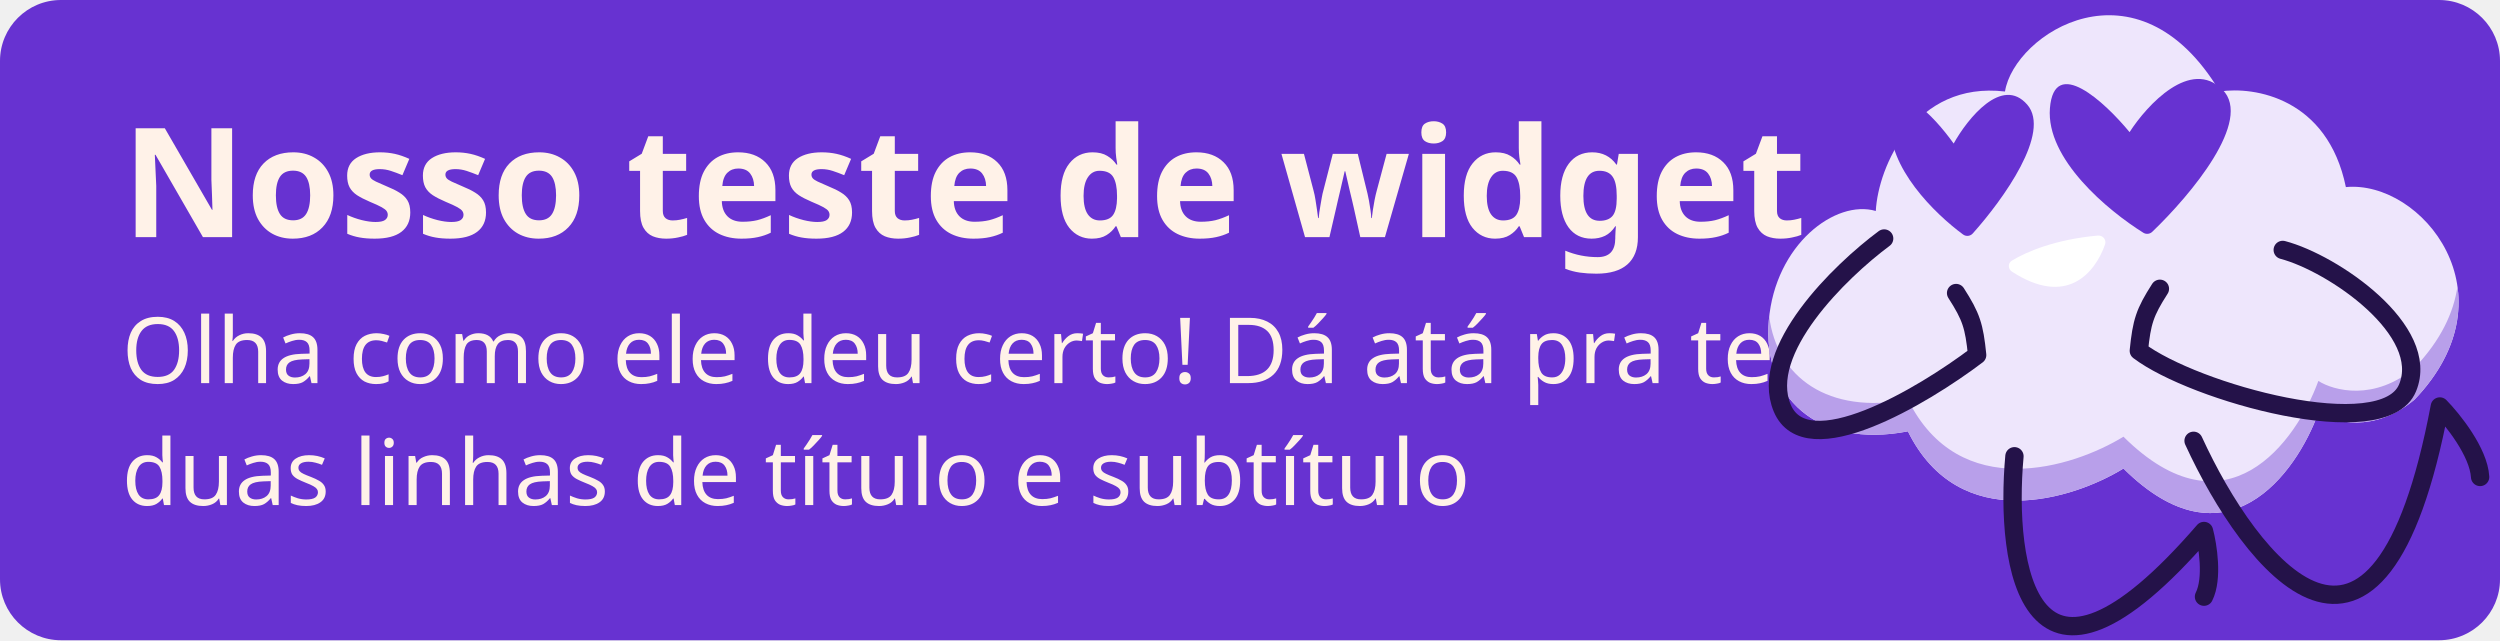
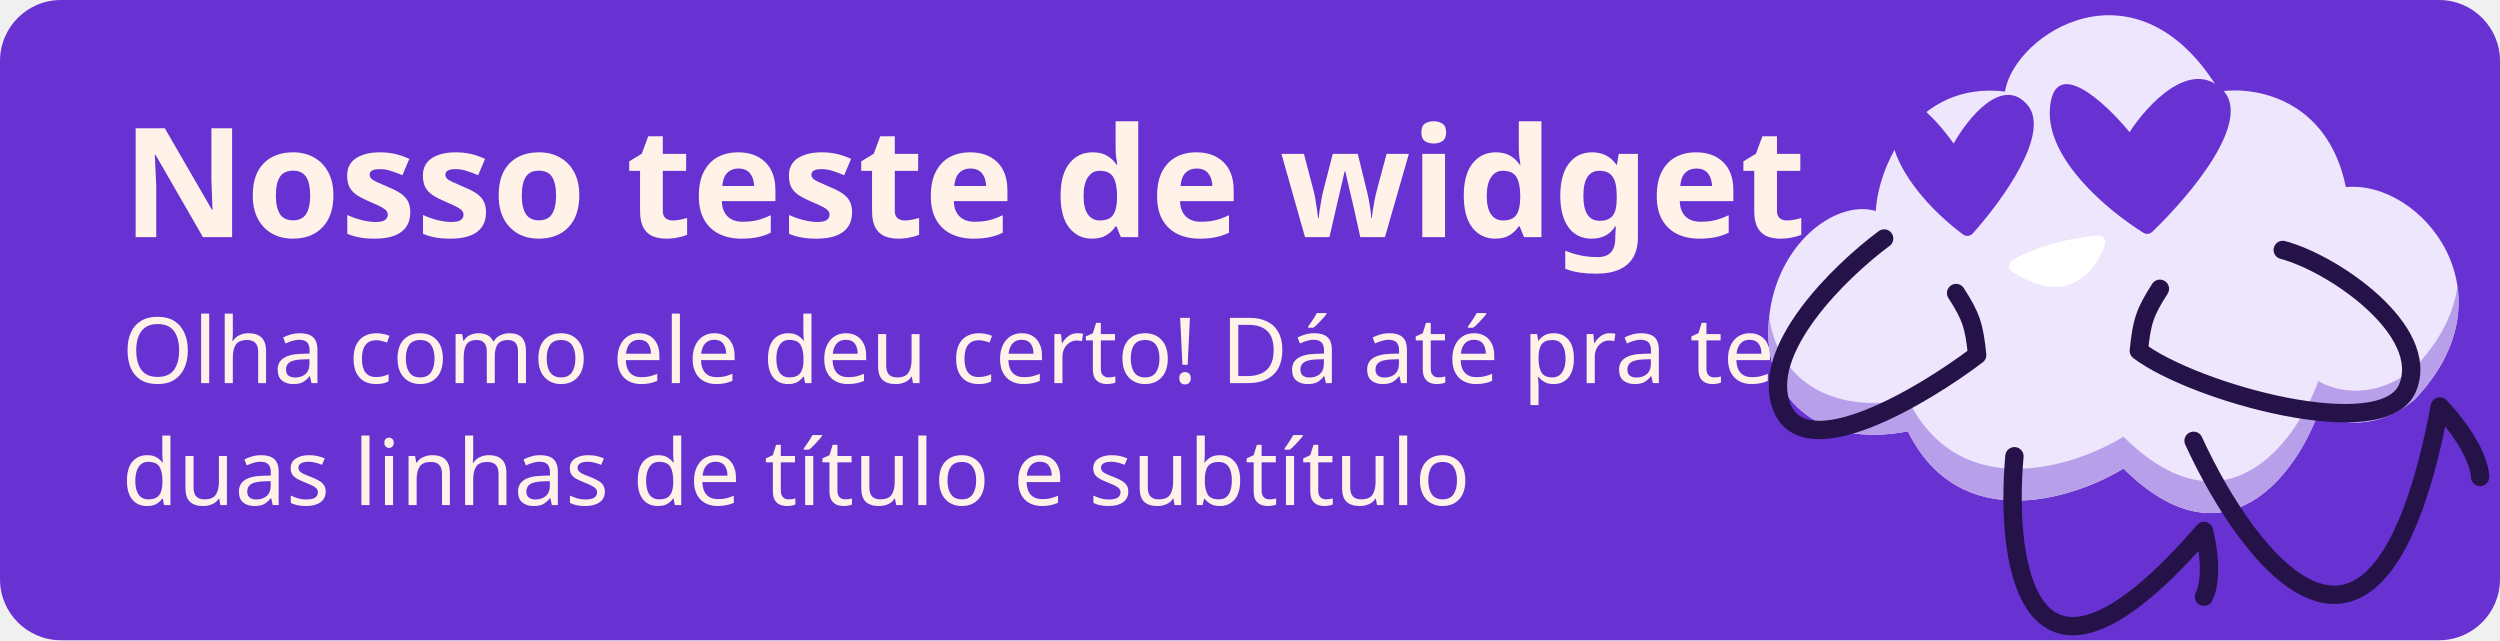
<svg xmlns="http://www.w3.org/2000/svg" width="328" height="84" viewBox="0 0 328 84" fill="none">
  <g clip-path="url(#clip0_3_114)">
    <rect width="328" height="84" rx="8" fill="#6732D1" />
    <text fill="#FFF2E8" xml:space="preserve" style="white-space: pre" font-family="Source Sans Pro" font-size="20" font-weight="bold" letter-spacing="0em">
      <tspan x="16" y="31.11">Nosso teste de widget</tspan>
    </text>
    <text fill="#FFF2E8" xml:space="preserve" style="white-space: pre" font-family="Source Sans Pro" font-size="12" letter-spacing="0em">
-       <tspan x="16" y="50.266">Olha como ele deu certo! Dá atá pra ter </tspan>
+       <tspan x="16" y="50.266">Olha como ele deu certo! Dá até pra ter </tspan>
      <tspan x="16" y="66.266">duas linhas de título e subtítulo</tspan>
    </text>
    <path d="M291.233 12.006C280.402 -6.107 264.258 4.443 263.055 12.006C251.261 10.613 246.406 21.875 246.105 27.681C240.838 26.129 232.912 32.045 232.067 42.063C231.223 52.081 238.384 58.901 250.317 56.593C257.056 70.248 271.978 65.534 278.597 61.47C292.075 74.846 301.261 62.166 304.169 54.155C306.175 55.432 311.51 56.872 316.805 52.413C330.027 38.58 317.692 23.601 307.779 24.546C305.373 12.842 295.745 11.309 291.233 12.006Z" fill="#EEE6FC" />
    <path fill-rule="evenodd" clip-rule="evenodd" d="M232.122 41.505C233.1 49.477 239.885 54.435 250.317 52.417C257.056 66.072 271.978 61.358 278.597 57.294C292.075 70.67 301.261 57.991 304.169 49.979C306.175 51.256 311.51 52.696 316.805 48.237C320.225 44.66 321.935 41.005 322.42 37.569C323.067 42.109 321.656 47.338 316.805 52.413C311.51 56.872 306.175 55.432 304.169 54.155C301.261 62.166 292.075 74.846 278.597 61.47C271.978 65.534 257.056 70.248 250.317 56.593C238.384 58.901 231.223 52.081 232.067 42.063C232.083 41.876 232.101 41.69 232.122 41.505Z" fill="#B89FEA" />
    <path d="M287.796 57.833C295.229 74.03 312.098 95.805 320.107 53.33C321.789 55.047 325.2 59.302 325.391 62.577" stroke="#241249" stroke-width="2.405" stroke-linecap="round" stroke-linejoin="round" />
    <path d="M264.295 59.86C262.997 74.223 266.153 96.291 289.162 69.666C289.661 71.548 290.36 75.907 289.162 78.284" stroke="#241249" stroke-width="2.405" stroke-linecap="round" stroke-linejoin="round" />
    <path d="M247.201 31.291C241.431 35.569 230.679 46.008 233.829 53.541C236.98 61.073 252.191 52.04 259.403 46.582C259.013 42.763 258.636 41.565 256.639 38.447" stroke="#241249" stroke-width="2.405" stroke-linecap="round" stroke-linejoin="round" />
    <path d="M299.494 32.791C306.112 34.533 319.016 43.372 315.865 50.904C312.715 58.437 287.826 51.481 280.615 46.023C281.004 42.204 281.382 41.006 283.379 37.888" stroke="#241249" stroke-width="2.405" stroke-linecap="round" stroke-linejoin="round" />
    <path d="M248.043 15.964C248.485 9.59 253.745 15.22 256.32 18.832C258.16 15.539 262.666 9.909 265.977 13.733C269.132 17.378 262.848 26.136 258.828 30.628C258.498 30.997 257.949 31.056 257.551 30.763C253.823 28.019 247.629 21.944 248.043 15.964Z" fill="#6732D1" />
    <path d="M268.949 14.201C269.506 7.234 276.147 13.388 279.399 17.336C281.721 13.736 287.41 7.582 291.59 11.762C295.623 15.795 287.443 25.556 282.378 30.41C282.058 30.716 281.578 30.77 281.203 30.535C276.528 27.615 268.416 20.855 268.949 14.201Z" fill="#6732D1" />
    <path d="M275.226 30.907C269.697 31.407 265.883 33.012 263.956 34.198C263.409 34.534 263.434 35.289 263.971 35.639C271.126 40.291 274.853 35.85 276.18 32.081C276.4 31.455 275.887 30.847 275.226 30.907Z" fill="white" />
  </g>
  <defs>
    <clipPath id="clip0_3_114">
      <rect width="328" height="84" rx="8" fill="white" />
    </clipPath>
  </defs>
</svg>
